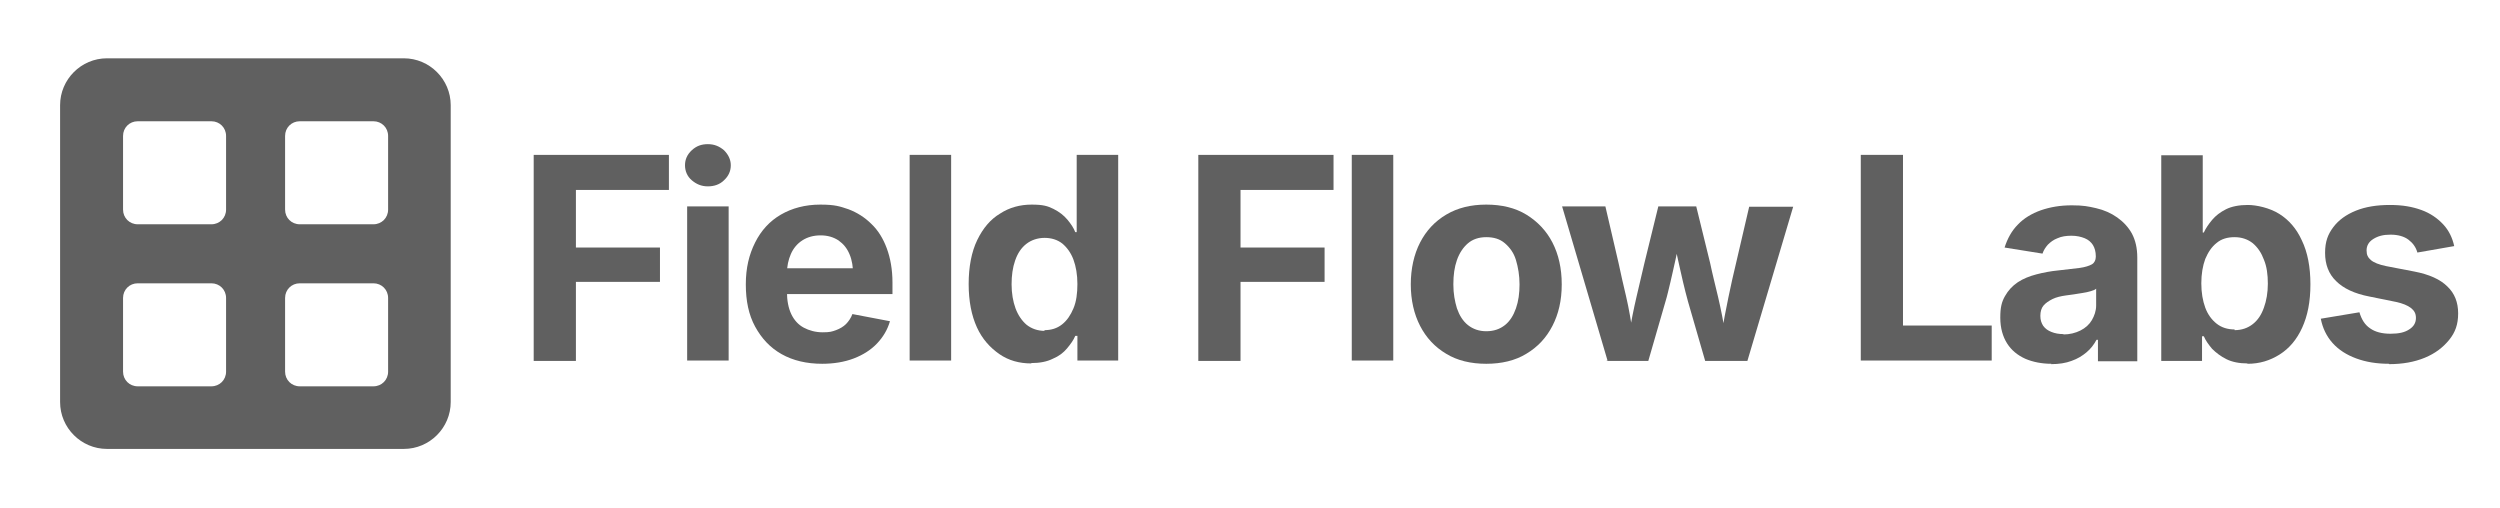
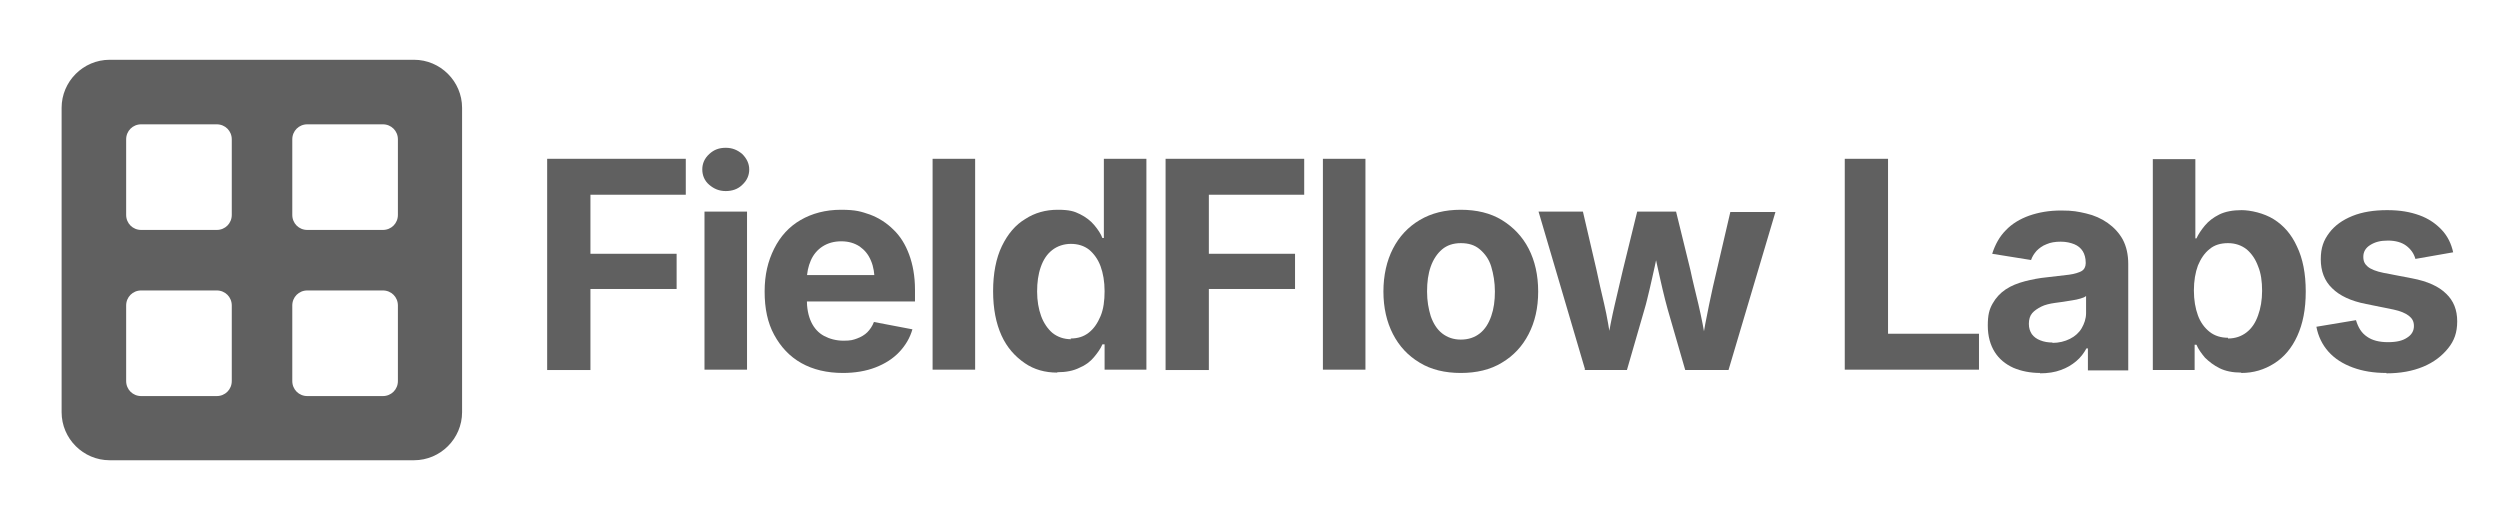
- <svg xmlns="http://www.w3.org/2000/svg" id="Layer_1" version="1.1" viewBox="0 0 698.9 141.9">
+ <svg xmlns="http://www.w3.org/2000/svg" id="Layer_1" version="1.1" viewBox="0 0 681.7 141.9">
  <defs>
    <style>
      .st0 {
        fill: #606060;
      }
    </style>
  </defs>
  <path class="st0" d="M149.2,100.8v-57.5h37.8v9.8h-26v16.1h23.5v9.6h-23.5v22.1h-11.8,0Z" />
  <path class="st0" d="M197.9,52.1c-1.8,0-3.2-.6-4.5-1.7s-1.9-2.6-1.9-4.2.6-3,1.9-4.2,2.7-1.7,4.5-1.7,3.2.6,4.5,1.7c1.2,1.2,1.9,2.6,1.9,4.2s-.6,3-1.9,4.2c-1.2,1.2-2.8,1.7-4.5,1.7ZM192.1,100.8v-43.1h11.6v43.1h-11.6Z" />
  <path class="st0" d="M229.9,101.7c-4.4,0-8.2-.9-11.4-2.7-3.2-1.8-5.6-4.4-7.4-7.7s-2.6-7.2-2.6-11.8.9-8.3,2.6-11.7,4.1-6,7.2-7.8,6.8-2.8,11-2.8,5.5.5,7.9,1.3c2.4.9,4.6,2.3,6.4,4.1,1.9,1.8,3.3,4.1,4.3,6.8,1,2.7,1.6,5.9,1.6,9.6v3.2h-36.2v-7.2h30.6l-5.4,1.9c0-2.2-.3-4.2-1-5.8-.7-1.7-1.7-2.9-3.1-3.9-1.4-.9-3-1.4-5-1.4s-3.7.5-5.1,1.4-2.5,2.2-3.2,3.8c-.7,1.6-1.1,3.4-1.1,5.4v5.1c0,2.5.4,4.6,1.2,6.3s2,3,3.5,3.8,3.3,1.3,5.3,1.3,2.6-.2,3.7-.6c1.1-.4,2.1-1,2.8-1.7s1.4-1.7,1.8-2.8l10.5,2c-.7,2.4-1.9,4.4-3.6,6.2-1.7,1.8-3.9,3.2-6.5,4.2s-5.6,1.5-8.9,1.5h0Z" />
  <path class="st0" d="M265.9,43.3v57.5h-11.6v-57.5s11.6,0,11.6,0Z" />
  <path class="st0" d="M288.3,101.6c-3.3,0-6.3-.8-8.9-2.6s-4.8-4.2-6.3-7.5c-1.5-3.3-2.3-7.3-2.3-12.1s.8-9,2.4-12.3c1.6-3.3,3.7-5.8,6.4-7.4,2.6-1.7,5.6-2.5,8.8-2.5s4.5.4,6.1,1.2c1.6.8,2.9,1.8,3.9,3s1.8,2.4,2.2,3.5h.4v-21.6h11.6v57.5h-11.4v-6.9h-.6c-.5,1.2-1.3,2.3-2.3,3.5s-2.3,2.2-4,2.9c-1.6.8-3.6,1.2-6,1.2h0ZM291.9,92.3c2,0,3.6-.5,5-1.6s2.4-2.6,3.2-4.5,1.1-4.2,1.1-6.8-.4-4.9-1.1-6.8c-.7-1.9-1.8-3.4-3.1-4.5-1.4-1.1-3.1-1.6-5-1.6s-3.7.6-5.1,1.7c-1.4,1.1-2.4,2.6-3.1,4.6s-1,4.2-1,6.7.4,4.8,1.1,6.7,1.8,3.5,3.1,4.6c1.4,1.1,3.1,1.7,5.1,1.7h0Z" />
-   <path class="st0" d="M335,100.8v-57.5h37.8v9.8h-26v16.1h23.5v9.6h-23.5v22.1h-11.8,0Z" />
-   <path class="st0" d="M389.5,43.3v57.5h-11.6v-57.5s11.6,0,11.6,0Z" />
-   <path class="st0" d="M415.5,101.7c-4.3,0-8.1-.9-11.2-2.8-3.2-1.9-5.6-4.5-7.3-7.8s-2.6-7.2-2.6-11.6.9-8.4,2.6-11.7,4.1-5.9,7.3-7.8,6.9-2.8,11.2-2.8,8.1.9,11.2,2.8,5.6,4.5,7.3,7.8c1.7,3.3,2.6,7.2,2.6,11.7s-.9,8.3-2.6,11.6c-1.7,3.3-4.1,5.9-7.3,7.8-3.1,1.9-6.9,2.8-11.2,2.8ZM415.5,92.6c2.1,0,3.8-.6,5.2-1.7,1.4-1.1,2.4-2.7,3.1-4.7.7-2,1-4.2,1-6.7s-.4-4.8-1-6.8-1.7-3.5-3.1-4.7-3.1-1.7-5.2-1.7-3.8.6-5.1,1.7-2.4,2.7-3.1,4.7c-.7,2-1,4.2-1,6.8s.4,4.7,1,6.7c.7,2,1.7,3.6,3.1,4.7,1.4,1.1,3.1,1.7,5.1,1.7Z" />
-   <path class="st0" d="M449.4,100.8l-12.7-43.1h12.1l3.7,15.9c.6,2.8,1.3,6,2.1,9.3.8,3.4,1.4,7.1,2,11.1h-1.3c.7-4,1.4-7.6,2.2-11,.8-3.4,1.5-6.5,2.2-9.4l3.9-15.9h10.6l3.9,15.9c.6,2.9,1.4,6,2.2,9.4.8,3.4,1.5,7,2.2,11.1h-1.3c.6-4,1.3-7.7,2-11,.7-3.4,1.4-6.5,2.1-9.4l3.7-15.9h12.3l-12.8,43.1h-11.8l-4.8-16.6c-.5-1.7-.9-3.5-1.4-5.5-.5-2-.9-4.1-1.4-6.2-.4-2.1-.9-4.1-1.4-5.9h2c-.4,1.8-.9,3.8-1.3,5.9-.5,2.1-.9,4.2-1.4,6.2s-.9,3.9-1.4,5.5l-4.8,16.6h-11.8Z" />
-   <path class="st0" d="M520.2,100.8v-57.5h11.8v47.7h24.8v9.8s-36.6,0-36.6,0Z" />
-   <path class="st0" d="M573.5,101.7c-2.7,0-5.2-.5-7.3-1.4-2.2-1-3.9-2.4-5.1-4.3s-1.9-4.3-1.9-7.2.4-4.4,1.3-6c.9-1.6,2.1-2.9,3.6-3.9s3.3-1.7,5.2-2.2,4-.9,6.1-1.1c2.5-.3,4.5-.5,6-.7,1.5-.2,2.7-.6,3.4-1s1.1-1.2,1.1-2.1v-.2c0-1.2-.3-2.3-.8-3.1-.5-.8-1.3-1.5-2.3-1.9-1-.4-2.2-.7-3.7-.7s-2.8.2-3.9.7c-1.1.4-2,1.1-2.7,1.8-.7.8-1.2,1.6-1.5,2.5l-10.6-1.7c.8-2.5,2-4.7,3.7-6.4,1.7-1.8,3.9-3.1,6.4-4,2.6-.9,5.4-1.4,8.7-1.4s4.6.3,6.8.8c2.2.5,4.2,1.4,5.9,2.6,1.7,1.2,3.1,2.7,4.1,4.5,1,1.9,1.5,4.1,1.5,6.7v29h-11v-6h-.4c-.7,1.3-1.6,2.5-2.8,3.5-1.2,1-2.5,1.8-4.2,2.4-1.6.6-3.5.9-5.7.9h0ZM576.8,93.5c1.8,0,3.4-.4,4.8-1.1,1.4-.7,2.5-1.7,3.2-2.9s1.2-2.6,1.2-4.1v-4.7c-.3.3-.8.5-1.5.7-.7.2-1.5.4-2.3.5s-1.7.3-2.5.4c-.8.1-1.6.2-2.2.3-1.4.2-2.7.5-3.7,1s-1.9,1.1-2.5,1.8-.9,1.7-.9,2.9.3,2,.8,2.8c.6.8,1.3,1.3,2.3,1.7,1,.4,2.1.6,3.4.6h0Z" />
-   <path class="st0" d="M628.3,101.6c-2.3,0-4.3-.4-5.9-1.2s-2.9-1.8-4-2.9c-1-1.2-1.8-2.3-2.3-3.5h-.5v6.9h-11.4v-57.5h11.6v21.6h.3c.5-1.1,1.3-2.3,2.3-3.5s2.3-2.2,3.9-3,3.7-1.2,6.1-1.2,6.1.8,8.8,2.5,4.8,4.1,6.3,7.4c1.6,3.3,2.4,7.4,2.4,12.3s-.8,8.8-2.3,12.1c-1.5,3.3-3.6,5.8-6.3,7.5-2.7,1.7-5.6,2.6-9,2.6h0ZM624.7,92.3c2,0,3.7-.6,5.1-1.7,1.4-1.1,2.4-2.6,3.1-4.6.7-1.9,1.1-4.2,1.1-6.7s-.3-4.8-1.1-6.7c-.7-1.9-1.7-3.4-3.1-4.6-1.4-1.1-3.1-1.7-5.1-1.7s-3.7.5-5,1.6c-1.4,1.1-2.4,2.6-3.2,4.5-.7,1.9-1.1,4.2-1.1,6.8s.4,4.9,1.1,6.8c.7,1.9,1.8,3.4,3.2,4.5s3.1,1.6,5,1.6h0Z" />
-   <path class="st0" d="M667.9,101.7c-3.5,0-6.5-.5-9.2-1.5s-4.9-2.4-6.6-4.3-2.8-4.2-3.3-6.8l10.8-1.8c.6,2,1.5,3.5,3,4.5,1.4,1,3.3,1.5,5.7,1.5s4-.4,5.2-1.2c1.3-.8,1.9-1.9,1.9-3.2s-.5-2.1-1.4-2.8-2.3-1.3-4.2-1.7l-7.4-1.5c-4.2-.8-7.3-2.3-9.3-4.3-2.1-2-3.1-4.7-3.1-7.9s.8-5.2,2.3-7.2c1.5-2,3.6-3.5,6.3-4.6s5.9-1.6,9.5-1.6,6.3.5,8.8,1.4,4.5,2.3,6.1,4,2.6,3.8,3.1,6.1l-10.3,1.8c-.4-1.5-1.3-2.7-2.5-3.6s-2.9-1.4-5-1.4-3.5.4-4.8,1.2c-1.3.8-1.9,1.9-1.9,3.2s.4,2,1.2,2.7,2.3,1.3,4.3,1.7l7.8,1.5c4.2.8,7.3,2.2,9.3,4.2,2,1.9,3,4.4,3,7.5s-.8,5.3-2.5,7.4c-1.7,2.1-3.9,3.8-6.8,5-2.9,1.2-6.2,1.8-10,1.8h0Z" />
+   <g transform="translate(-17.17 0)">
+     <path class="st0" d="M335,100.8v-57.5h37.8v9.8h-26v16.1h23.5v9.6h-23.5v22.1h-11.8,0Z" />
+     <path class="st0" d="M389.5,43.3v57.5h-11.6v-57.5s11.6,0,11.6,0Z" />
+     <path class="st0" d="M415.5,101.7c-4.3,0-8.1-.9-11.2-2.8-3.2-1.9-5.6-4.5-7.3-7.8s-2.6-7.2-2.6-11.6.9-8.4,2.6-11.7,4.1-5.9,7.3-7.8,6.9-2.8,11.2-2.8,8.1.9,11.2,2.8,5.6,4.5,7.3,7.8c1.7,3.3,2.6,7.2,2.6,11.7s-.9,8.3-2.6,11.6c-1.7,3.3-4.1,5.9-7.3,7.8-3.1,1.9-6.9,2.8-11.2,2.8ZM415.5,92.6c2.1,0,3.8-.6,5.2-1.7,1.4-1.1,2.4-2.7,3.1-4.7.7-2,1-4.2,1-6.7s-.4-4.8-1-6.8-1.7-3.5-3.1-4.7-3.1-1.7-5.2-1.7-3.8.6-5.1,1.7-2.4,2.7-3.1,4.7c-.7,2-1,4.2-1,6.8s.4,4.7,1,6.7c.7,2,1.7,3.6,3.1,4.7,1.4,1.1,3.1,1.7,5.1,1.7Z" />
+     <path class="st0" d="M449.4,100.8l-12.7-43.1h12.1l3.7,15.9c.6,2.8,1.3,6,2.1,9.3.8,3.4,1.4,7.1,2,11.1h-1.3c.7-4,1.4-7.6,2.2-11,.8-3.4,1.5-6.5,2.2-9.4l3.9-15.9h10.6l3.9,15.9c.6,2.9,1.4,6,2.2,9.4.8,3.4,1.5,7,2.2,11.1h-1.3c.6-4,1.3-7.7,2-11,.7-3.4,1.4-6.5,2.1-9.4l3.7-15.9h12.3l-12.8,43.1h-11.8l-4.8-16.6c-.5-1.7-.9-3.5-1.4-5.5-.5-2-.9-4.1-1.4-6.2-.4-2.1-.9-4.1-1.4-5.9h2c-.4,1.8-.9,3.8-1.3,5.9-.5,2.1-.9,4.2-1.4,6.2s-.9,3.9-1.4,5.5l-4.8,16.6h-11.8Z" />
+     <path class="st0" d="M520.2,100.8v-57.5h11.8v47.7h24.8v9.8s-36.6,0-36.6,0Z" />
+     <path class="st0" d="M573.5,101.7c-2.7,0-5.2-.5-7.3-1.4-2.2-1-3.9-2.4-5.1-4.3s-1.9-4.3-1.9-7.2.4-4.4,1.3-6c.9-1.6,2.1-2.9,3.6-3.9s3.3-1.7,5.2-2.2,4-.9,6.1-1.1c2.5-.3,4.5-.5,6-.7,1.5-.2,2.7-.6,3.4-1s1.1-1.2,1.1-2.1v-.2c0-1.2-.3-2.3-.8-3.1-.5-.8-1.3-1.5-2.3-1.9-1-.4-2.2-.7-3.7-.7s-2.8.2-3.9.7c-1.1.4-2,1.1-2.7,1.8-.7.8-1.2,1.6-1.5,2.5l-10.6-1.7c.8-2.5,2-4.7,3.7-6.4,1.7-1.8,3.9-3.1,6.4-4,2.6-.9,5.4-1.4,8.7-1.4s4.6.3,6.8.8c2.2.5,4.2,1.4,5.9,2.6,1.7,1.2,3.1,2.7,4.1,4.5,1,1.9,1.5,4.1,1.5,6.7v29h-11v-6h-.4c-.7,1.3-1.6,2.5-2.8,3.5-1.2,1-2.5,1.8-4.2,2.4-1.6.6-3.5.9-5.7.9h0ZM576.8,93.5c1.8,0,3.4-.4,4.8-1.1,1.4-.7,2.5-1.7,3.2-2.9s1.2-2.6,1.2-4.1v-4.7c-.3.3-.8.5-1.5.7-.7.2-1.5.4-2.3.5s-1.7.3-2.5.4c-.8.1-1.6.2-2.2.3-1.4.2-2.7.5-3.7,1s-1.9,1.1-2.5,1.8-.9,1.7-.9,2.9.3,2,.8,2.8c.6.8,1.3,1.3,2.3,1.7,1,.4,2.1.6,3.4.6h0Z" />
+     <path class="st0" d="M628.3,101.6c-2.3,0-4.3-.4-5.9-1.2s-2.9-1.8-4-2.9c-1-1.2-1.8-2.3-2.3-3.5h-.5v6.9h-11.4v-57.5h11.6v21.6h.3c.5-1.1,1.3-2.3,2.3-3.5s2.3-2.2,3.9-3,3.7-1.2,6.1-1.2,6.1.8,8.8,2.5,4.8,4.1,6.3,7.4c1.6,3.3,2.4,7.4,2.4,12.3s-.8,8.8-2.3,12.1c-1.5,3.3-3.6,5.8-6.3,7.5-2.7,1.7-5.6,2.6-9,2.6h0ZM624.7,92.3c2,0,3.7-.6,5.1-1.7,1.4-1.1,2.4-2.6,3.1-4.6.7-1.9,1.1-4.2,1.1-6.7s-.3-4.8-1.1-6.7c-.7-1.9-1.7-3.4-3.1-4.6-1.4-1.1-3.1-1.7-5.1-1.7s-3.7.5-5,1.6c-1.4,1.1-2.4,2.6-3.2,4.5-.7,1.9-1.1,4.2-1.1,6.8s.4,4.9,1.1,6.8c.7,1.9,1.8,3.4,3.2,4.5s3.1,1.6,5,1.6h0Z" />
+     <path class="st0" d="M667.9,101.7c-3.5,0-6.5-.5-9.2-1.5s-4.9-2.4-6.6-4.3-2.8-4.2-3.3-6.8l10.8-1.8c.6,2,1.5,3.5,3,4.5,1.4,1,3.3,1.5,5.7,1.5s4-.4,5.2-1.2c1.3-.8,1.9-1.9,1.9-3.2s-.5-2.1-1.4-2.8-2.3-1.3-4.2-1.7l-7.4-1.5c-4.2-.8-7.3-2.3-9.3-4.3-2.1-2-3.1-4.7-3.1-7.9s.8-5.2,2.3-7.2c1.5-2,3.6-3.5,6.3-4.6s5.9-1.6,9.5-1.6,6.3.5,8.8,1.4,4.5,2.3,6.1,4,2.6,3.8,3.1,6.1l-10.3,1.8c-.4-1.5-1.3-2.7-2.5-3.6s-2.9-1.4-5-1.4-3.5.4-4.8,1.2c-1.3.8-1.9,1.9-1.9,3.2s.4,2,1.2,2.7,2.3,1.3,4.3,1.7l7.8,1.5c4.2.8,7.3,2.2,9.3,4.2,2,1.9,3,4.4,3,7.5s-.8,5.3-2.5,7.4c-1.7,2.1-3.9,3.8-6.8,5-2.9,1.2-6.2,1.8-10,1.8h0Z" />
+   </g>
  <path class="st0" d="M112.9,16.3H29.9c-7.2,0-13.1,5.9-13.1,13.1v83c0,7.2,5.9,13.1,13.1,13.1h83c7.2,0,13.1-5.9,13.1-13.1V29.4c0-7.2-5.9-13.1-13.1-13.1h0ZM63.2,103.9c0,2.3-1.8,4.1-4.1,4.1h-20.6c-2.3,0-4.1-1.8-4.1-4.1v-20.6c0-2.3,1.8-4.1,4.1-4.1h20.6c2.3,0,4.1,1.8,4.1,4.1,0,0,0,20.6,0,20.6ZM63.2,58.6c0,2.3-1.8,4.1-4.1,4.1h-20.6c-2.3,0-4.1-1.8-4.1-4.1v-20.6c0-2.3,1.8-4.1,4.1-4.1h20.6c2.3,0,4.1,1.8,4.1,4.1,0,0,0,20.6,0,20.6ZM108.5,103.9c0,2.3-1.8,4.1-4.1,4.1h-20.6c-2.3,0-4.1-1.8-4.1-4.1v-20.6c0-2.3,1.8-4.1,4.1-4.1h20.6c2.3,0,4.1,1.8,4.1,4.1v20.6ZM108.5,58.6c0,2.3-1.8,4.1-4.1,4.1h-20.6c-2.3,0-4.1-1.8-4.1-4.1v-20.6c0-2.3,1.8-4.1,4.1-4.1h20.6c2.3,0,4.1,1.8,4.1,4.1,0,0,0,20.6,0,20.6Z" />
</svg>
